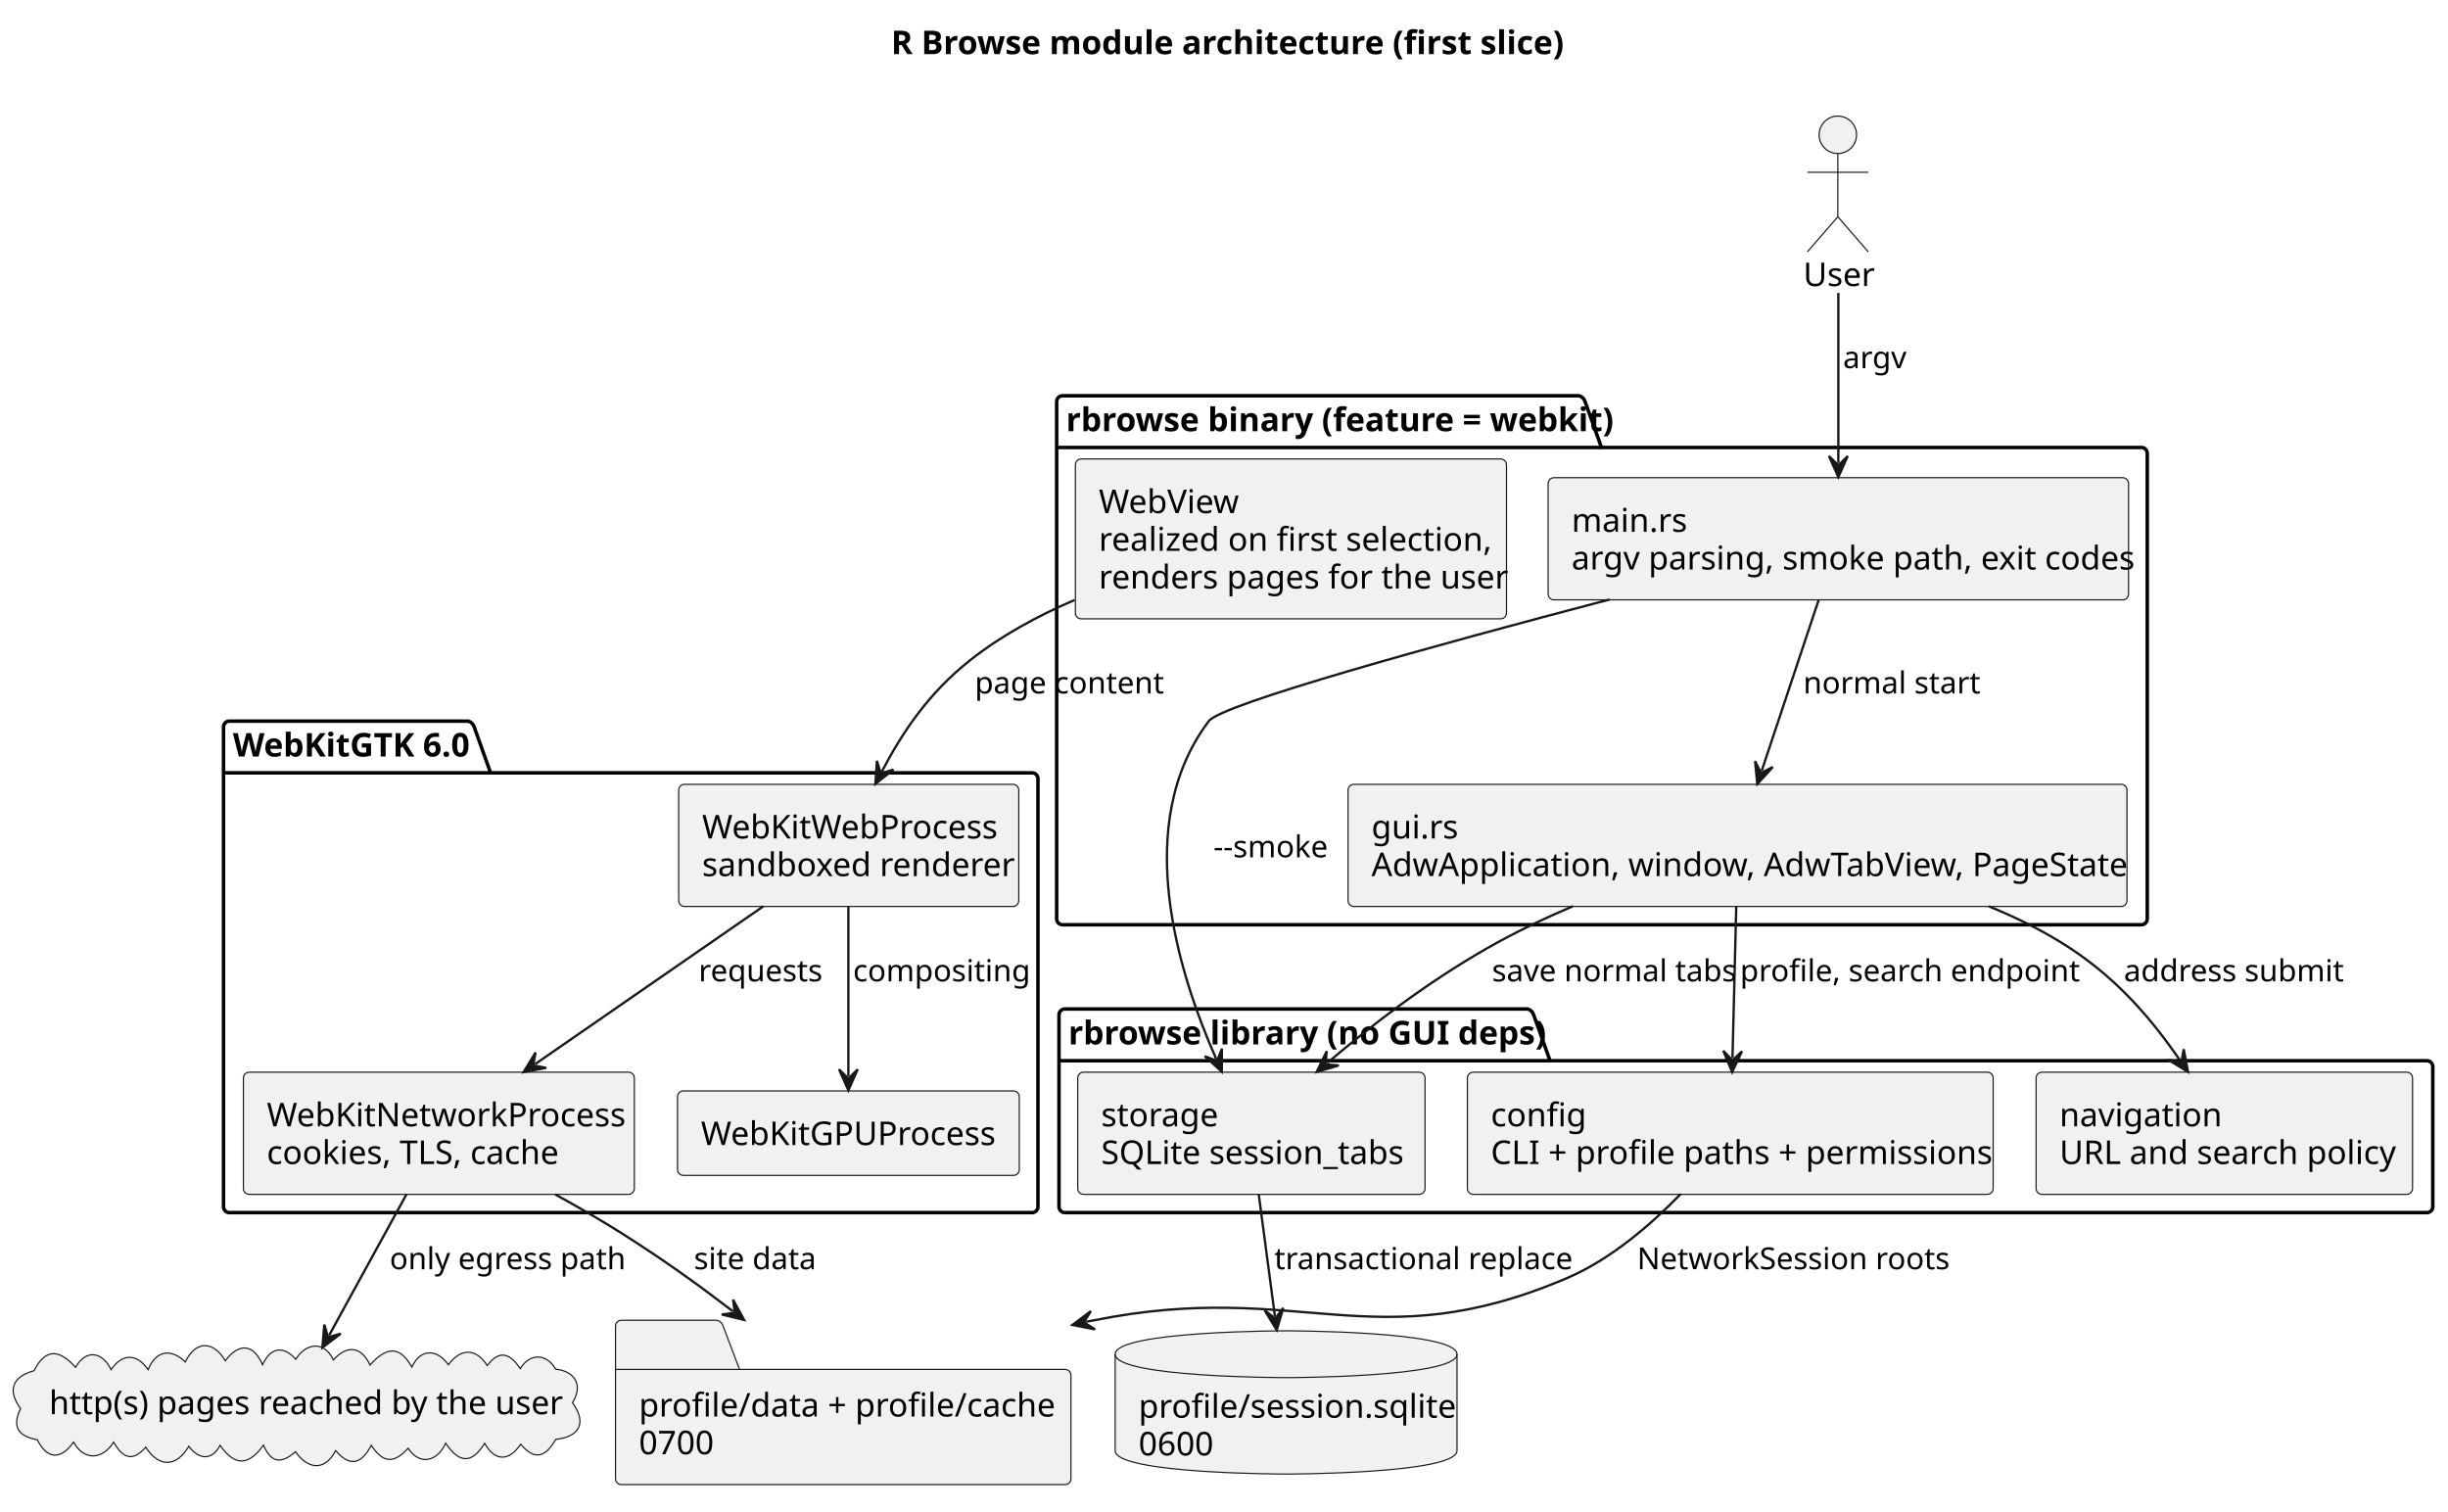
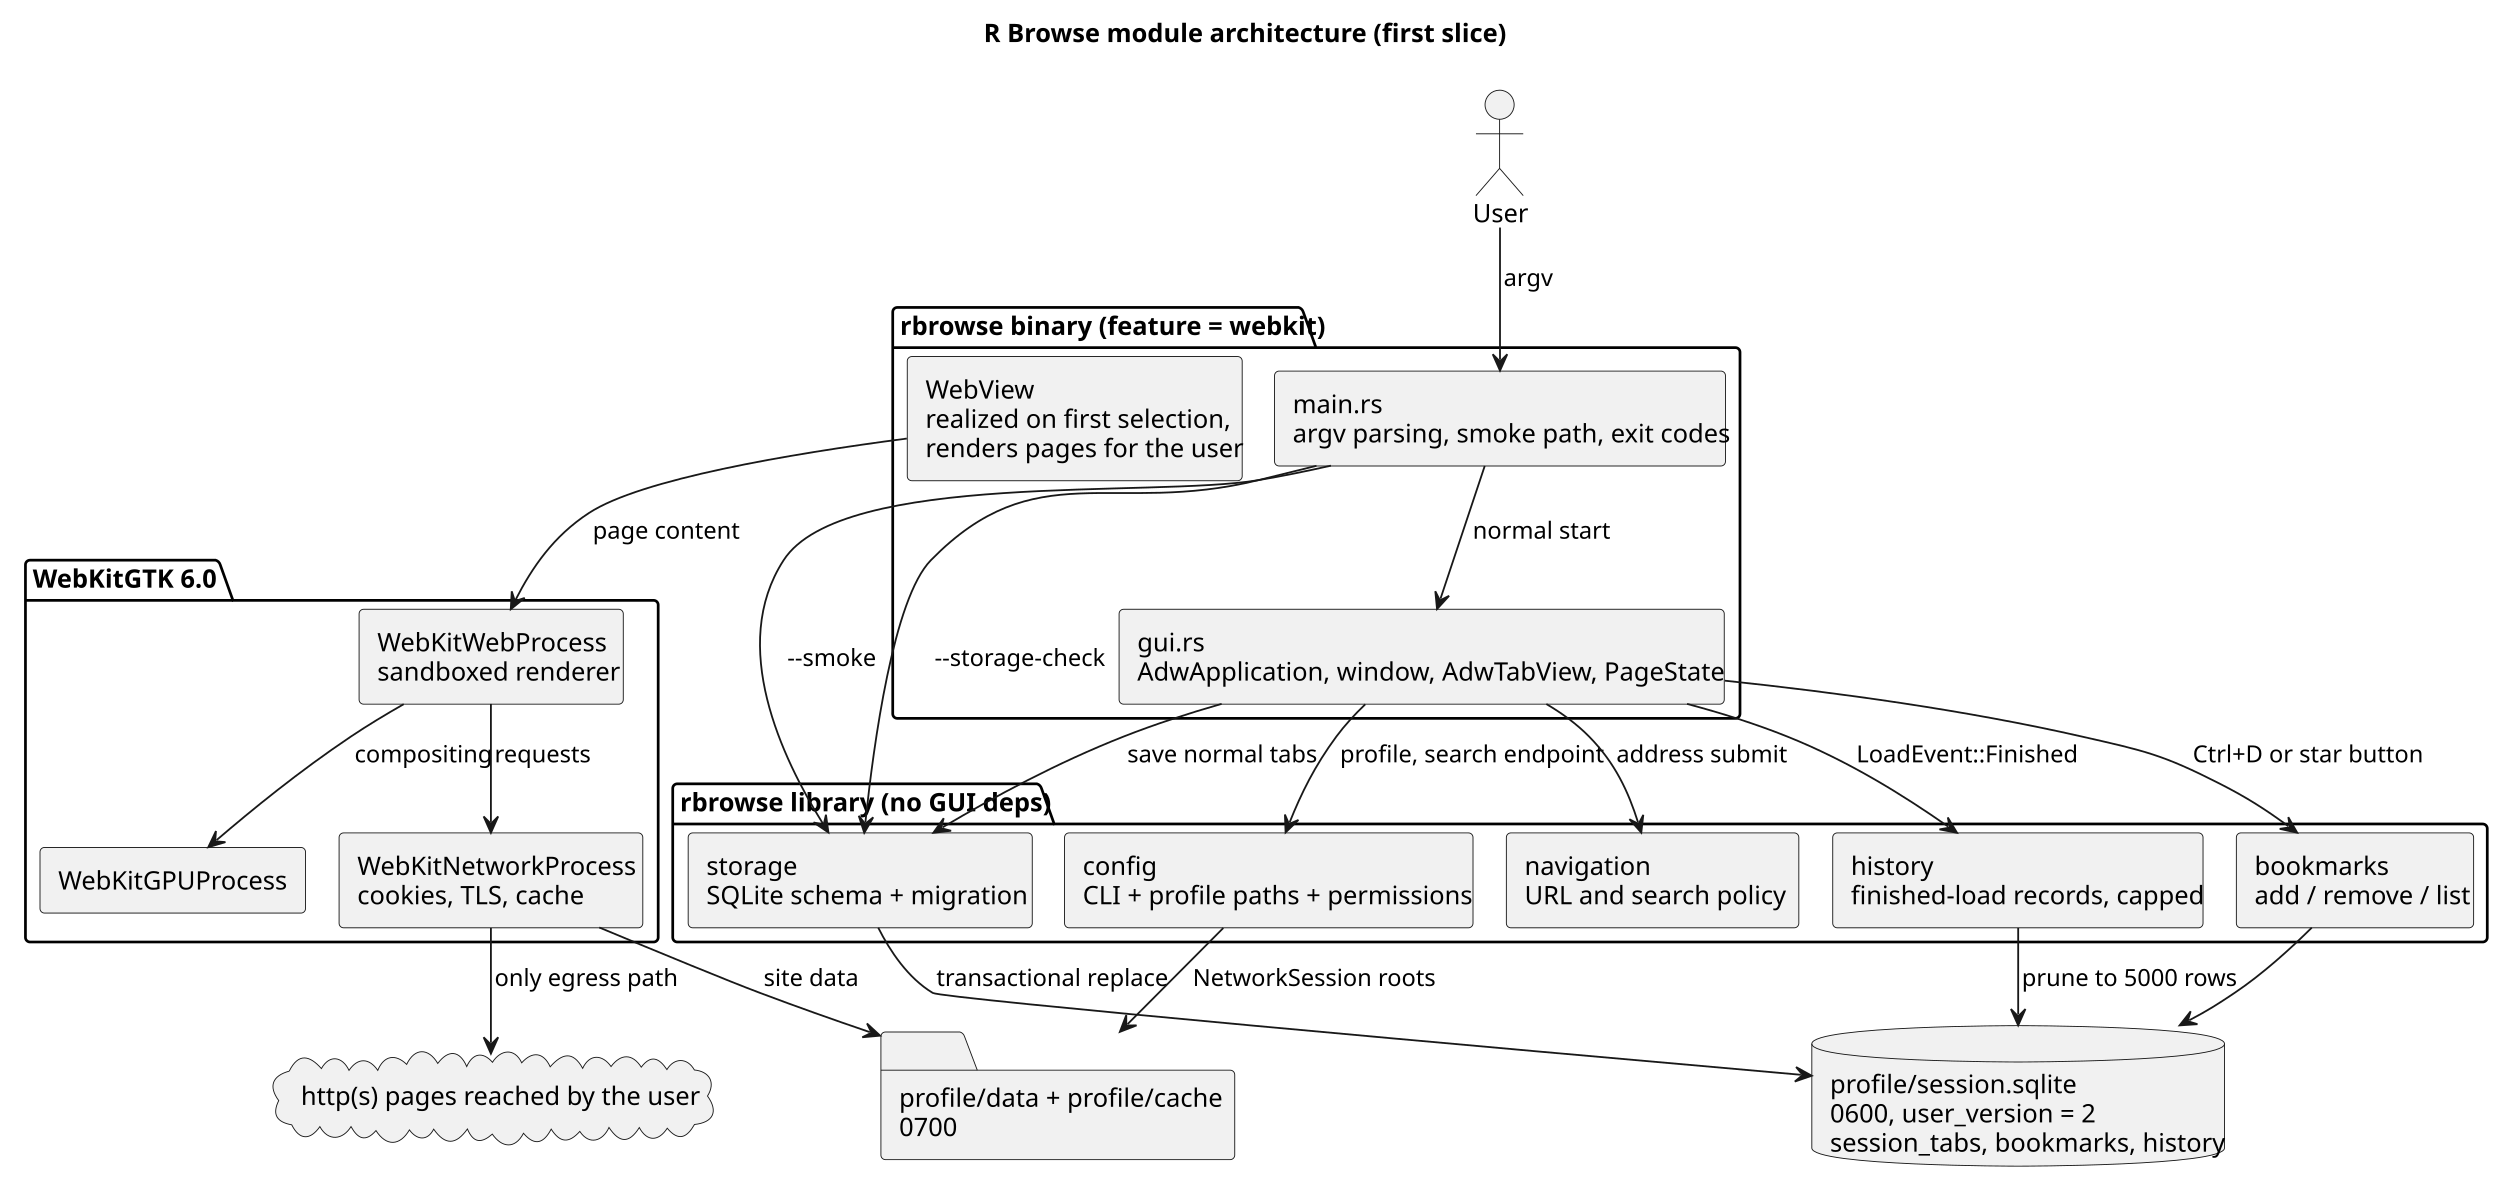
- <svg xmlns="http://www.w3.org/2000/svg" contentStyleType="text/css" height="646px" preserveAspectRatio="none" style="width:1046px;height:646px;background:#FFFFFF;" version="1.1" viewBox="0 0 1046 646" width="1046px" zoomAndPan="magnify">
+ <svg xmlns="http://www.w3.org/2000/svg" contentStyleType="text/css" height="658px" preserveAspectRatio="none" style="width:1375px;height:658px;background:#FFFFFF;" version="1.1" viewBox="0 0 1375 658" width="1375px" zoomAndPan="magnify">
  <defs />
  <g>
-     <text fill="#000000" font-family="sans-serif" font-size="14" font-weight="bold" lengthAdjust="spacing" textLength="276.965" x="380.768" y="23.132">R Browse module architecture (first slice)</text>
+     <text fill="#000000" font-family="sans-serif" font-size="14" font-weight="bold" lengthAdjust="spacing" textLength="276.965" x="541.018" y="23.132">R Browse module architecture (first slice)</text>
    <g id="cluster_Shell">
-       <path d="M454,169.099 L674.782,169.099 A3.75,3.75 0 0 1 677.282,171.599 L684.282,191.197 L915,191.197 A2.5,2.5 0 0 1 917.5,193.697 L917.5,392.599 A2.5,2.5 0 0 1 915,395.099 L454,395.099 A2.5,2.5 0 0 1 451.5,392.599 L451.5,171.599 A2.5,2.5 0 0 1 454,169.099 " fill="none" style="stroke:#000000;stroke-width:1.5;" />
-       <line style="stroke:#000000;stroke-width:1.5;" x1="451.5" x2="684.282" y1="191.197" y2="191.197" />
-       <text fill="#000000" font-family="sans-serif" font-size="14" font-weight="bold" lengthAdjust="spacing" textLength="219.782" x="455.5" y="184.231">rbrowse binary (feature = webkit)</text>
+       <path d="M493.5,169.099 L714.282,169.099 A3.75,3.75 0 0 1 716.782,171.599 L723.782,191.197 L954.5,191.197 A2.5,2.5 0 0 1 957,193.697 L957,392.599 A2.5,2.5 0 0 1 954.5,395.099 L493.5,395.099 A2.5,2.5 0 0 1 491,392.599 L491,171.599 A2.5,2.5 0 0 1 493.5,169.099 " fill="none" style="stroke:#000000;stroke-width:1.5;" />
+       <line style="stroke:#000000;stroke-width:1.5;" x1="491" x2="723.782" y1="191.197" y2="191.197" />
+       <text fill="#000000" font-family="sans-serif" font-size="14" font-weight="bold" lengthAdjust="spacing" textLength="219.782" x="495" y="184.231">rbrowse binary (feature = webkit)</text>
    </g>
    <g id="cluster_Core">
-       <path d="M455,431.099 L652.813,431.099 A3.75,3.75 0 0 1 655.313,433.599 L662.313,453.197 L1037,453.197 A2.5,2.5 0 0 1 1039.5,455.697 L1039.5,515.599 A2.5,2.5 0 0 1 1037,518.099 L455,518.099 A2.5,2.5 0 0 1 452.5,515.599 L452.5,433.599 A2.5,2.5 0 0 1 455,431.099 " fill="none" style="stroke:#000000;stroke-width:1.5;" />
-       <line style="stroke:#000000;stroke-width:1.5;" x1="452.5" x2="662.313" y1="453.197" y2="453.197" />
-       <text fill="#000000" font-family="sans-serif" font-size="14" font-weight="bold" lengthAdjust="spacing" textLength="196.814" x="456.5" y="446.231">rbrowse library (no GUI deps)</text>
+       <path d="M372.5,431.099 L570.313,431.099 A3.75,3.75 0 0 1 572.813,433.599 L579.813,453.197 L1365.5,453.197 A2.5,2.5 0 0 1 1368,455.697 L1368,515.599 A2.5,2.5 0 0 1 1365.5,518.099 L372.5,518.099 A2.5,2.5 0 0 1 370,515.599 L370,433.599 A2.5,2.5 0 0 1 372.5,431.099 " fill="none" style="stroke:#000000;stroke-width:1.5;" />
+       <line style="stroke:#000000;stroke-width:1.5;" x1="370" x2="579.813" y1="453.197" y2="453.197" />
+       <text fill="#000000" font-family="sans-serif" font-size="14" font-weight="bold" lengthAdjust="spacing" textLength="196.814" x="374" y="446.231">rbrowse library (no GUI deps)</text>
    </g>
    <g id="cluster_WebKit">
-       <path d="M98,308.099 L200.117,308.099 A3.75,3.75 0 0 1 202.617,310.599 L209.617,330.197 L441,330.197 A2.5,2.5 0 0 1 443.5,332.697 L443.5,515.599 A2.5,2.5 0 0 1 441,518.099 L98,518.099 A2.5,2.5 0 0 1 95.5,515.599 L95.5,310.599 A2.5,2.5 0 0 1 98,308.099 " fill="none" style="stroke:#000000;stroke-width:1.5;" />
-       <line style="stroke:#000000;stroke-width:1.5;" x1="95.5" x2="209.617" y1="330.197" y2="330.197" />
-       <text fill="#000000" font-family="sans-serif" font-size="14" font-weight="bold" lengthAdjust="spacing" textLength="101.117" x="99.5" y="323.231">WebKitGTK 6.0</text>
+       <path d="M16.5,308.099 L118.617,308.099 A3.75,3.75 0 0 1 121.117,310.599 L128.117,330.197 L359.5,330.197 A2.5,2.5 0 0 1 362,332.697 L362,515.599 A2.5,2.5 0 0 1 359.5,518.099 L16.5,518.099 A2.5,2.5 0 0 1 14,515.599 L14,310.599 A2.5,2.5 0 0 1 16.5,308.099 " fill="none" style="stroke:#000000;stroke-width:1.5;" />
+       <line style="stroke:#000000;stroke-width:1.5;" x1="14" x2="128.117" y1="330.197" y2="330.197" />
+       <text fill="#000000" font-family="sans-serif" font-size="14" font-weight="bold" lengthAdjust="spacing" textLength="101.117" x="18" y="323.231">WebKitGTK 6.0</text>
    </g>
    <g id="elem_User">
-       <ellipse cx="785.279" cy="57.599" fill="#F1F1F1" rx="8" ry="8" style="stroke:#181818;stroke-width:0.5;" />
-       <path d="M785.279,65.599 L785.279,92.599 M772.279,73.599 L798.279,73.599 M785.279,92.599 L772.279,107.599 M785.279,92.599 L798.279,107.599 " fill="none" style="stroke:#181818;stroke-width:0.5;" />
-       <text fill="#000000" font-family="sans-serif" font-size="14" lengthAdjust="spacing" textLength="29.559" x="770.5" y="122.231">User</text>
+       <ellipse cx="824.779" cy="57.599" fill="#F1F1F1" rx="8" ry="8" style="stroke:#181818;stroke-width:0.5;" />
+       <path d="M824.779,65.599 L824.779,92.599 M811.779,73.599 L837.779,73.599 M824.779,92.599 L811.779,107.599 M824.779,92.599 L837.779,107.599 " fill="none" style="stroke:#181818;stroke-width:0.5;" />
+       <text fill="#000000" font-family="sans-serif" font-size="14" lengthAdjust="spacing" textLength="29.559" x="810" y="122.231">User</text>
    </g>
    <g id="elem_Db">
-       <path d="M476.5,578.599 C476.5,568.599 549.531,568.599 549.531,568.599 C549.531,568.599 622.562,568.599 622.562,578.599 L622.562,619.796 C622.562,629.796 549.531,629.796 549.531,629.796 C549.531,629.796 476.5,629.796 476.5,619.796 L476.5,578.599 " fill="#F1F1F1" style="stroke:#181818;stroke-width:0.5;" />
-       <path d="M476.5,578.599 C476.5,588.599 549.531,588.599 549.531,588.599 C549.531,588.599 622.562,588.599 622.562,578.599 " fill="none" style="stroke:#181818;stroke-width:0.5;" />
-       <text fill="#000000" font-family="sans-serif" font-size="14" lengthAdjust="spacing" textLength="126.061" x="486.5" y="605.731">profile/session.sqlite</text>
-       <text fill="#000000" font-family="sans-serif" font-size="14" lengthAdjust="spacing" textLength="31.145" x="486.5" y="621.829">0600</text>
+       <path d="M996.5,574.099 C996.5,564.099 1109.989,564.099 1109.989,564.099 C1109.989,564.099 1223.478,564.099 1223.478,574.099 L1223.478,631.394 C1223.478,641.394 1109.989,641.394 1109.989,641.394 C1109.989,641.394 996.5,641.394 996.5,631.394 L996.5,574.099 " fill="#F1F1F1" style="stroke:#181818;stroke-width:0.5;" />
+       <path d="M996.5,574.099 C996.5,584.099 1109.989,584.099 1109.989,584.099 C1109.989,584.099 1223.478,584.099 1223.478,574.099 " fill="none" style="stroke:#181818;stroke-width:0.5;" />
+       <text fill="#000000" font-family="sans-serif" font-size="14" lengthAdjust="spacing" textLength="126.061" x="1006.5" y="601.231">profile/session.sqlite</text>
+       <text fill="#000000" font-family="sans-serif" font-size="14" lengthAdjust="spacing" textLength="142.816" x="1006.5" y="617.329">0600, user_version = 2</text>
+       <text fill="#000000" font-family="sans-serif" font-size="14" lengthAdjust="spacing" textLength="206.978" x="1006.5" y="633.428">session_tabs, bookmarks, history</text>
    </g>
    <g id="elem_WebsiteData">
-       <path d="M265.5,564.099 L306.5,564.099 A3.75,3.75 0 0 1 309,566.599 L316,585.099 L455.103,585.099 A2.5,2.5 0 0 1 457.603,587.599 L457.603,631.796 A2.5,2.5 0 0 1 455.103,634.296 L265.5,634.296 A2.5,2.5 0 0 1 263,631.796 L263,566.599 A2.5,2.5 0 0 1 265.5,564.099 " fill="#F1F1F1" style="stroke:#181818;stroke-width:0.5;" />
-       <line style="stroke:#181818;stroke-width:0.5;" x1="263" x2="316" y1="585.099" y2="585.099" />
-       <text fill="#000000" font-family="sans-serif" font-size="14" lengthAdjust="spacing" textLength="164.602" x="273" y="605.231">profile/data + profile/cache</text>
-       <text fill="#000000" font-family="sans-serif" font-size="14" lengthAdjust="spacing" textLength="31.145" x="273" y="621.329">0700</text>
+       <path d="M487,567.599 L528,567.599 A3.75,3.75 0 0 1 530.5,570.099 L537.5,588.599 L676.602,588.599 A2.5,2.5 0 0 1 679.102,591.099 L679.102,635.296 A2.5,2.5 0 0 1 676.602,637.796 L487,637.796 A2.5,2.5 0 0 1 484.5,635.296 L484.5,570.099 A2.5,2.5 0 0 1 487,567.599 " fill="#F1F1F1" style="stroke:#181818;stroke-width:0.5;" />
+       <line style="stroke:#181818;stroke-width:0.5;" x1="484.5" x2="537.5" y1="588.599" y2="588.599" />
+       <text fill="#000000" font-family="sans-serif" font-size="14" lengthAdjust="spacing" textLength="164.602" x="494.5" y="608.731">profile/data + profile/cache</text>
+       <text fill="#000000" font-family="sans-serif" font-size="14" lengthAdjust="spacing" textLength="31.145" x="494.5" y="624.829">0700</text>
    </g>
    <g id="elem_Pages">
-       <path d="M14.569,585.628 C19.667,575.445 25.774,576.903 32.271,584.212 C36.816,576.133 43.916,577.694 47.459,585.189 C52.277,578.145 58.467,578.188 63.274,585.202 C66.597,577.101 72.901,575.838 79.166,581.902 C83.647,572.538 91.233,572.879 96.267,581.373 C102.028,573.731 108.245,573.968 112.197,583.091 C115.458,575.864 120.891,574.573 126.37,580.747 C130.655,573.907 138.436,572.497 142.45,581.031 C148.208,574.556 154.395,575.113 158.11,583.225 C164.478,576.081 170.419,574.073 175.971,584.075 C179.761,575.959 186.853,576.358 191.581,583.09 C196.867,576.048 203.217,575.744 208.201,583.431 C213.642,576.235 218.126,578.535 222.307,584.755 C226.355,578.081 233.567,578.123 237.413,584.98 C245.795,585.826 249.238,591.931 244.623,599.315 C250.824,607.923 247.72,613.885 237.466,614.971 C233.272,622.271 228.714,624.451 222.486,617.042 C217.746,624.273 211.484,624.673 207.107,616.674 C201.41,625.765 196.084,625.056 190.444,616.62 C187.153,623.938 179.745,626.783 174.39,618.784 C168.332,625.497 163.569,625.131 158.654,617.528 C154.619,625.221 149.71,627.193 143.423,619.803 C138.678,628.815 131.461,627.685 126.267,620.273 C120.278,625.472 115.881,625.256 112.577,617.447 C106.26,626.264 100.436,626.622 94.023,617.547 C90.439,624.477 84.627,623.385 80.677,617.941 C75.423,626.903 67.927,627.134 62.29,618.337 C56.468,624.96 52.274,622.764 48.558,616.152 C43.979,623.521 36.013,624.461 31.428,616.158 C26.128,623.702 20.222,623.756 15.958,615.164 C7.95,613.71 4.928,609.66 8.797,601.828 C2.99,593.917 5.322,588.177 14.569,585.628 " fill="#F1F1F1" style="stroke:#181818;stroke-width:0.5;" />
-       <text fill="#000000" font-family="sans-serif" font-size="14" lengthAdjust="spacing" textLength="209.344" x="21" y="604.231">http(s) pages reached by the user</text>
+       <path d="M159.069,589.128 C164.167,578.945 170.274,580.403 176.771,587.712 C181.316,579.633 188.416,581.194 191.959,588.689 C196.777,581.645 202.967,581.688 207.774,588.702 C211.097,580.601 217.401,579.338 223.666,585.402 C228.147,576.038 235.733,576.379 240.767,584.873 C246.528,577.231 252.745,577.468 256.697,586.591 C259.958,579.364 265.391,578.073 270.87,584.247 C275.155,577.407 282.936,575.997 286.95,584.531 C292.708,578.056 298.895,578.613 302.61,586.725 C308.978,579.581 314.92,577.573 320.471,587.575 C324.261,579.459 331.353,579.858 336.081,586.59 C341.367,579.548 347.717,579.244 352.701,586.931 C358.142,579.735 362.626,582.035 366.807,588.255 C370.855,581.581 378.067,581.623 381.913,588.48 C390.295,589.326 393.738,595.431 389.123,602.815 C395.324,611.423 392.22,617.385 381.966,618.471 C377.772,625.771 373.214,627.951 366.986,620.542 C362.246,627.773 355.984,628.173 351.608,620.174 C345.91,629.265 340.584,628.556 334.944,620.12 C331.653,627.438 324.245,630.283 318.89,622.284 C312.832,628.997 308.069,628.631 303.154,621.028 C299.118,628.721 294.21,630.693 287.923,623.303 C283.178,632.315 275.961,631.185 270.767,623.773 C264.778,628.972 260.381,628.756 257.077,620.947 C250.76,629.764 244.936,630.122 238.523,621.047 C234.939,627.977 229.127,626.885 225.177,621.441 C219.923,630.403 212.428,630.634 206.79,621.837 C200.968,628.46 196.774,626.264 193.058,619.652 C188.479,627.021 180.513,627.961 175.928,619.658 C170.628,627.202 164.722,627.256 160.458,618.664 C152.451,617.21 149.428,613.16 153.297,605.328 C147.49,597.417 149.822,591.677 159.069,589.128 " fill="#F1F1F1" style="stroke:#181818;stroke-width:0.5;" />
+       <text fill="#000000" font-family="sans-serif" font-size="14" lengthAdjust="spacing" textLength="209.344" x="165.5" y="607.731">http(s) pages reached by the user</text>
    </g>
    <g id="elem_Main">
-       <rect fill="#F1F1F1" height="52.197" rx="2.5" ry="2.5" style="stroke:#181818;stroke-width:0.5;" width="248.006" x="661.5" y="204.099" />
-       <text fill="#000000" font-family="sans-serif" font-size="14" lengthAdjust="spacing" textLength="45.897" x="671.5" y="227.231">main.rs</text>
-       <text fill="#000000" font-family="sans-serif" font-size="14" lengthAdjust="spacing" textLength="228.006" x="671.5" y="243.329">argv parsing, smoke path, exit codes</text>
+       <rect fill="#F1F1F1" height="52.197" rx="2.5" ry="2.5" style="stroke:#181818;stroke-width:0.5;" width="248.006" x="701" y="204.099" />
+       <text fill="#000000" font-family="sans-serif" font-size="14" lengthAdjust="spacing" textLength="45.897" x="711" y="227.231">main.rs</text>
+       <text fill="#000000" font-family="sans-serif" font-size="14" lengthAdjust="spacing" textLength="228.006" x="711" y="243.329">argv parsing, smoke path, exit codes</text>
    </g>
    <g id="elem_Gui">
-       <rect fill="#F1F1F1" height="52.197" rx="2.5" ry="2.5" style="stroke:#181818;stroke-width:0.5;" width="332.84" x="576" y="335.099" />
-       <text fill="#000000" font-family="sans-serif" font-size="14" lengthAdjust="spacing" textLength="34.234" x="586" y="358.231">gui.rs</text>
-       <text fill="#000000" font-family="sans-serif" font-size="14" lengthAdjust="spacing" textLength="312.84" x="586" y="374.329">AdwApplication, window, AdwTabView, PageState</text>
+       <rect fill="#F1F1F1" height="52.197" rx="2.5" ry="2.5" style="stroke:#181818;stroke-width:0.5;" width="332.84" x="615.5" y="335.099" />
+       <text fill="#000000" font-family="sans-serif" font-size="14" lengthAdjust="spacing" textLength="34.234" x="625.5" y="358.231">gui.rs</text>
+       <text fill="#000000" font-family="sans-serif" font-size="14" lengthAdjust="spacing" textLength="312.84" x="625.5" y="374.329">AdwApplication, window, AdwTabView, PageState</text>
    </g>
    <g id="elem_WebView">
-       <rect fill="#F1F1F1" height="68.296" rx="2.5" ry="2.5" style="stroke:#181818;stroke-width:0.5;" width="184.206" x="459.5" y="196.099" />
-       <text fill="#000000" font-family="sans-serif" font-size="14" lengthAdjust="spacing" textLength="59.131" x="469.5" y="219.231">WebView</text>
-       <text fill="#000000" font-family="sans-serif" font-size="14" lengthAdjust="spacing" textLength="157.965" x="469.5" y="235.329">realized on first selection,</text>
-       <text fill="#000000" font-family="sans-serif" font-size="14" lengthAdjust="spacing" textLength="164.206" x="469.5" y="251.428">renders pages for the user</text>
+       <rect fill="#F1F1F1" height="68.296" rx="2.5" ry="2.5" style="stroke:#181818;stroke-width:0.5;" width="184.206" x="499" y="196.099" />
+       <text fill="#000000" font-family="sans-serif" font-size="14" lengthAdjust="spacing" textLength="59.131" x="509" y="219.231">WebView</text>
+       <text fill="#000000" font-family="sans-serif" font-size="14" lengthAdjust="spacing" textLength="157.965" x="509" y="235.329">realized on first selection,</text>
+       <text fill="#000000" font-family="sans-serif" font-size="14" lengthAdjust="spacing" textLength="164.206" x="509" y="251.428">renders pages for the user</text>
    </g>
    <g id="elem_Config">
-       <rect fill="#F1F1F1" height="52.197" rx="2.5" ry="2.5" style="stroke:#181818;stroke-width:0.5;" width="224.654" x="627" y="458.099" />
-       <text fill="#000000" font-family="sans-serif" font-size="14" lengthAdjust="spacing" textLength="37.358" x="637" y="481.231">config</text>
-       <text fill="#000000" font-family="sans-serif" font-size="14" lengthAdjust="spacing" textLength="204.654" x="637" y="497.329">CLI + profile paths + permissions</text>
+       <rect fill="#F1F1F1" height="52.197" rx="2.5" ry="2.5" style="stroke:#181818;stroke-width:0.5;" width="224.654" x="585.5" y="458.099" />
+       <text fill="#000000" font-family="sans-serif" font-size="14" lengthAdjust="spacing" textLength="37.358" x="595.5" y="481.231">config</text>
+       <text fill="#000000" font-family="sans-serif" font-size="14" lengthAdjust="spacing" textLength="204.654" x="595.5" y="497.329">CLI + profile paths + permissions</text>
    </g>
    <g id="elem_Navigation">
-       <rect fill="#F1F1F1" height="52.197" rx="2.5" ry="2.5" style="stroke:#181818;stroke-width:0.5;" width="160.848" x="870" y="458.099" />
-       <text fill="#000000" font-family="sans-serif" font-size="14" lengthAdjust="spacing" textLength="63.827" x="880" y="481.231">navigation</text>
-       <text fill="#000000" font-family="sans-serif" font-size="14" lengthAdjust="spacing" textLength="140.848" x="880" y="497.329">URL and search policy</text>
+       <rect fill="#F1F1F1" height="52.197" rx="2.5" ry="2.5" style="stroke:#181818;stroke-width:0.5;" width="160.848" x="828.5" y="458.099" />
+       <text fill="#000000" font-family="sans-serif" font-size="14" lengthAdjust="spacing" textLength="63.827" x="838.5" y="481.231">navigation</text>
+       <text fill="#000000" font-family="sans-serif" font-size="14" lengthAdjust="spacing" textLength="140.848" x="838.5" y="497.329">URL and search policy</text>
    </g>
    <g id="elem_Storage">
-       <rect fill="#F1F1F1" height="52.197" rx="2.5" ry="2.5" style="stroke:#181818;stroke-width:0.5;" width="148.406" x="460.5" y="458.099" />
-       <text fill="#000000" font-family="sans-serif" font-size="14" lengthAdjust="spacing" textLength="46.696" x="470.5" y="481.231">storage</text>
-       <text fill="#000000" font-family="sans-serif" font-size="14" lengthAdjust="spacing" textLength="128.406" x="470.5" y="497.329">SQLite session_tabs</text>
+       <rect fill="#F1F1F1" height="52.197" rx="2.5" ry="2.5" style="stroke:#181818;stroke-width:0.5;" width="189.244" x="378.5" y="458.099" />
+       <text fill="#000000" font-family="sans-serif" font-size="14" lengthAdjust="spacing" textLength="46.696" x="388.5" y="481.231">storage</text>
+       <text fill="#000000" font-family="sans-serif" font-size="14" lengthAdjust="spacing" textLength="169.244" x="388.5" y="497.329">SQLite schema + migration</text>
+     </g>
+     <g id="elem_Bookmarks">
+       <rect fill="#F1F1F1" height="52.197" rx="2.5" ry="2.5" style="stroke:#181818;stroke-width:0.5;" width="130.489" x="1230" y="458.099" />
+       <text fill="#000000" font-family="sans-serif" font-size="14" lengthAdjust="spacing" textLength="68.469" x="1240" y="481.231">bookmarks</text>
+       <text fill="#000000" font-family="sans-serif" font-size="14" lengthAdjust="spacing" textLength="110.489" x="1240" y="497.329">add / remove / list</text>
+     </g>
+     <g id="elem_History">
+       <rect fill="#F1F1F1" height="52.197" rx="2.5" ry="2.5" style="stroke:#181818;stroke-width:0.5;" width="203.668" x="1008" y="458.099" />
+       <text fill="#000000" font-family="sans-serif" font-size="14" lengthAdjust="spacing" textLength="41.234" x="1018" y="481.231">history</text>
+       <text fill="#000000" font-family="sans-serif" font-size="14" lengthAdjust="spacing" textLength="183.668" x="1018" y="497.329">finished-load records, capped</text>
    </g>
    <g id="elem_WebProc">
-       <rect fill="#F1F1F1" height="52.197" rx="2.5" ry="2.5" style="stroke:#181818;stroke-width:0.5;" width="145.31" x="290" y="335.099" />
-       <text fill="#000000" font-family="sans-serif" font-size="14" lengthAdjust="spacing" textLength="124.482" x="300" y="358.231">WebKitWebProcess</text>
-       <text fill="#000000" font-family="sans-serif" font-size="14" lengthAdjust="spacing" textLength="125.31" x="300" y="374.329">sandboxed renderer</text>
+       <rect fill="#F1F1F1" height="52.197" rx="2.5" ry="2.5" style="stroke:#181818;stroke-width:0.5;" width="145.31" x="197.5" y="335.099" />
+       <text fill="#000000" font-family="sans-serif" font-size="14" lengthAdjust="spacing" textLength="124.482" x="207.5" y="358.231">WebKitWebProcess</text>
+       <text fill="#000000" font-family="sans-serif" font-size="14" lengthAdjust="spacing" textLength="125.31" x="207.5" y="374.329">sandboxed renderer</text>
    </g>
    <g id="elem_NetProc">
-       <rect fill="#F1F1F1" height="52.197" rx="2.5" ry="2.5" style="stroke:#181818;stroke-width:0.5;" width="167.041" x="104" y="458.099" />
-       <text fill="#000000" font-family="sans-serif" font-size="14" lengthAdjust="spacing" textLength="147.041" x="114" y="481.231">WebKitNetworkProcess</text>
-       <text fill="#000000" font-family="sans-serif" font-size="14" lengthAdjust="spacing" textLength="126.061" x="114" y="497.329">cookies, TLS, cache</text>
+       <rect fill="#F1F1F1" height="52.197" rx="2.5" ry="2.5" style="stroke:#181818;stroke-width:0.5;" width="167.041" x="186.5" y="458.099" />
+       <text fill="#000000" font-family="sans-serif" font-size="14" lengthAdjust="spacing" textLength="147.041" x="196.5" y="481.231">WebKitNetworkProcess</text>
+       <text fill="#000000" font-family="sans-serif" font-size="14" lengthAdjust="spacing" textLength="126.061" x="196.5" y="497.329">cookies, TLS, cache</text>
    </g>
    <g id="elem_GPUProc">
-       <rect fill="#F1F1F1" height="36.099" rx="2.5" ry="2.5" style="stroke:#181818;stroke-width:0.5;" width="146.034" x="289.5" y="466.099" />
-       <text fill="#000000" font-family="sans-serif" font-size="14" lengthAdjust="spacing" textLength="126.034" x="299.5" y="489.231">WebKitGPUProcess</text>
+       <rect fill="#F1F1F1" height="36.099" rx="2.5" ry="2.5" style="stroke:#181818;stroke-width:0.5;" width="146.034" x="22" y="466.099" />
+       <text fill="#000000" font-family="sans-serif" font-size="14" lengthAdjust="spacing" textLength="126.034" x="32" y="489.231">WebKitGPUProcess</text>
    </g>
-     <polygon fill="#181818" points="785.5,203.85,789.5,194.85,785.5,198.85,781.5,194.85,785.5,203.85" style="stroke:#181818;stroke-width:1.0;" />
-     <path d="M785.5,125.145 C785.5,149.949 785.5,175.946 785.5,197.85 " fill="none" style="stroke:#181818;stroke-width:1.0;" />
-     <text fill="#000000" font-family="sans-serif" font-size="13" lengthAdjust="spacing" textLength="25.289" x="787.5" y="157.292">argv</text>
-     <polygon fill="#181818" points="750.872,334.983,757.513,327.71,752.453,330.24,749.923,325.18,750.872,334.983" style="stroke:#181818;stroke-width:1.0;" />
-     <path d="M777.107,256.277 C769.53,279.007 760.339,306.581 752.769,329.291 " fill="none" style="stroke:#181818;stroke-width:1.0;" />
-     <text fill="#000000" font-family="sans-serif" font-size="13" lengthAdjust="spacing" textLength="68.631" x="770.5" y="296.293">normal start</text>
-     <polygon fill="#181818" points="522.067,457.899,522.107,448.051,520.055,453.322,514.783,451.27,522.067,457.899" style="stroke:#181818;stroke-width:1.0;" />
-     <path d="M687.781,256.128 C613.09,275.724 521.974,300.838 516.5,308.099 C483.312,352.119 503.458,415.57 519.652,452.407 " fill="none" style="stroke:#181818;stroke-width:1.0;" />
-     <text fill="#000000" font-family="sans-serif" font-size="13" lengthAdjust="spacing" textLength="46.947" x="518.5" y="366.293">--smoke</text>
-     <polygon fill="#181818" points="740.121,458.06,744.343,449.161,740.245,453.061,736.345,448.963,740.121,458.06" style="stroke:#181818;stroke-width:1.0;" />
-     <path d="M741.878,387.17 C741.364,407.937 740.784,431.304 740.269,452.061 " fill="none" style="stroke:#181818;stroke-width:1.0;" />
-     <text fill="#000000" font-family="sans-serif" font-size="13" lengthAdjust="spacing" textLength="135.142" x="743.5" y="419.293">profile, search endpoint</text>
-     <polygon fill="#181818" points="934.912,457.967,933.09,448.288,932.071,453.852,926.507,452.833,934.912,457.967" style="stroke:#181818;stroke-width:1.0;" />
-     <path d="M849.825,387.231 C862,392.196 873.844,398.097 884.5,405.099 C905.256,418.735 919.639,435.847 931.503,453.029 " fill="none" style="stroke:#181818;stroke-width:1.0;" />
-     <text fill="#000000" font-family="sans-serif" font-size="13" lengthAdjust="spacing" textLength="88.15" x="907.5" y="419.293">address submit</text>
-     <polygon fill="#181818" points="562.606,457.979,572.057,455.207,566.419,454.745,566.882,449.107,562.606,457.979" style="stroke:#181818;stroke-width:1.0;" />
-     <path d="M672.12,387.151 C659.634,392.497 646.968,398.535 635.5,405.099 C609.158,420.176 586.659,437.573 567.182,454.098 " fill="none" style="stroke:#181818;stroke-width:1.0;" />
-     <text fill="#000000" font-family="sans-serif" font-size="13" lengthAdjust="spacing" textLength="98.992" x="637.5" y="419.293">save normal tabs</text>
-     <polygon fill="#181818" points="545.542,568.28,548.323,558.832,544.884,563.323,540.392,559.885,545.542,568.28" style="stroke:#181818;stroke-width:1.0;" />
-     <path d="M537.829,510.177 C540.108,527.342 542.35,544.234 544.752,562.332 " fill="none" style="stroke:#181818;stroke-width:1.0;" />
-     <text fill="#000000" font-family="sans-serif" font-size="13" lengthAdjust="spacing" textLength="119.958" x="544.5" y="542.293">transactional replace</text>
-     <polygon fill="#181818" points="458.236,566.1,467.905,567.978,463.109,564.978,466.109,560.182,458.236,566.1" style="stroke:#181818;stroke-width:1.0;" />
-     <path d="M718.135,510.154 C705.434,523.235 688.185,538.136 669.5,546.099 C586.582,581.434 555.868,546.345 467.5,564.099 C464.442,564.713 467.196,564.037 464.083,564.754 " fill="none" style="stroke:#181818;stroke-width:1.0;" />
-     <text fill="#000000" font-family="sans-serif" font-size="13" lengthAdjust="spacing" textLength="126.439" x="699.5" y="542.293">NetworkSession roots</text>
-     <polygon fill="#181818" points="374.042,334.912,381.766,328.802,376.365,330.485,374.683,325.084,374.042,334.912" style="stroke:#181818;stroke-width:1.0;" />
-     <path d="M459.184,256.343 C443.336,263.149 427.733,271.624 414.5,282.099 C396.762,296.139 385.745,312.616 376.83,329.599 " fill="none" style="stroke:#181818;stroke-width:1.0;" />
-     <text fill="#000000" font-family="sans-serif" font-size="13" lengthAdjust="spacing" textLength="75.175" x="416.5" y="296.293">page content</text>
-     <polygon fill="#181818" points="223.714,458.06,233.391,456.231,227.826,455.216,228.842,449.651,223.714,458.06" style="stroke:#181818;stroke-width:1.0;" />
-     <path d="M326.24,387.17 C296.206,407.937 258.67,433.889 228.649,454.647 " fill="none" style="stroke:#181818;stroke-width:1.0;" />
-     <text fill="#000000" font-family="sans-serif" font-size="13" lengthAdjust="spacing" textLength="49.861" x="298.5" y="419.293">requests</text>
-     <polygon fill="#181818" points="362.5,465.863,366.5,456.863,362.5,460.863,358.5,456.863,362.5,465.863" style="stroke:#181818;stroke-width:1.0;" />
-     <path d="M362.5,387.17 C362.5,410.705 362.5,439.285 362.5,459.863 " fill="none" style="stroke:#181818;stroke-width:1.0;" />
-     <text fill="#000000" font-family="sans-serif" font-size="13" lengthAdjust="spacing" textLength="69.367" x="364.5" y="419.293">compositing</text>
-     <polygon fill="#181818" points="317.948,563.931,313.234,555.284,313.978,560.891,308.371,561.635,317.948,563.931" style="stroke:#181818;stroke-width:1.0;" />
-     <path d="M237.255,510.325 C247.425,515.901 257.937,521.98 267.5,528.099 C284.522,538.99 297.672,548.406 313.184,560.283 " fill="none" style="stroke:#181818;stroke-width:1.0;" />
-     <text fill="#000000" font-family="sans-serif" font-size="13" lengthAdjust="spacing" textLength="49.144" x="296.5" y="542.293">site data</text>
-     <polygon fill="#181818" points="137.751,575.769,145.588,569.803,140.157,571.386,138.574,565.955,137.751,575.769" style="stroke:#181818;stroke-width:1.0;" />
-     <path d="M173.74,510.177 C162.966,529.813 151.005,551.614 140.638,570.509 " fill="none" style="stroke:#181818;stroke-width:1.0;" />
-     <text fill="#000000" font-family="sans-serif" font-size="13" lengthAdjust="spacing" textLength="95.393" x="166.5" y="542.293">only egress path</text>
+     <polygon fill="#181818" points="825,203.85,829,194.85,825,198.85,821,194.85,825,203.85" style="stroke:#181818;stroke-width:1.0;" />
+     <path d="M825,125.145 C825,149.949 825,175.946 825,197.85 " fill="none" style="stroke:#181818;stroke-width:1.0;" />
+     <text fill="#000000" font-family="sans-serif" font-size="13" lengthAdjust="spacing" textLength="25.289" x="827" y="157.292">argv</text>
+     <polygon fill="#181818" points="790.372,334.983,797.013,327.71,791.953,330.24,789.423,325.18,790.372,334.983" style="stroke:#181818;stroke-width:1.0;" />
+     <path d="M816.607,256.277 C809.03,279.007 799.839,306.581 792.269,329.291 " fill="none" style="stroke:#181818;stroke-width:1.0;" />
+     <text fill="#000000" font-family="sans-serif" font-size="13" lengthAdjust="spacing" textLength="68.631" x="810" y="296.293">normal start</text>
+     <polygon fill="#181818" points="455.636,457.867,454.276,448.113,452.993,453.622,447.484,452.34,455.636,457.867" style="stroke:#181818;stroke-width:1.0;" />
+     <path d="M732.007,256.107 C718.65,259.134 705.023,261.919 692,264.099 C633.988,273.808 462.972,258.729 431,308.099 C400.599,355.043 430.075,416.803 452.465,452.773 " fill="none" style="stroke:#181818;stroke-width:1.0;" />
+     <text fill="#000000" font-family="sans-serif" font-size="13" lengthAdjust="spacing" textLength="46.947" x="433" y="366.293">--smoke</text>
+     <polygon fill="#181818" points="475.349,458.072,480.273,449.542,475.875,453.1,472.317,448.702,475.349,458.072" style="stroke:#181818;stroke-width:1.0;" />
+     <path d="M724.069,256.181 C713.245,258.859 702.395,261.538 692,264.099 C612.034,283.793 569.635,249.272 512,308.099 C491.36,329.166 480.537,408.968 475.98,452.106 " fill="none" style="stroke:#181818;stroke-width:1.0;" />
+     <text fill="#000000" font-family="sans-serif" font-size="13" lengthAdjust="spacing" textLength="90.308" x="514" y="366.293">--storage-check</text>
+     <polygon fill="#181818" points="707.068,457.844,714.135,450.984,708.932,453.204,706.711,448.002,707.068,457.844" style="stroke:#181818;stroke-width:1.0;" />
+     <path d="M750.907,387.351 C745.199,392.836 739.601,398.872 735,405.099 C723.065,421.251 715.723,436.298 709.304,452.276 " fill="none" style="stroke:#181818;stroke-width:1.0;" />
+     <text fill="#000000" font-family="sans-serif" font-size="13" lengthAdjust="spacing" textLength="135.142" x="737" y="419.293">profile, search endpoint</text>
+     <polygon fill="#181818" points="902.707,457.962,903.811,448.175,901.201,453.194,896.182,450.585,902.707,457.962" style="stroke:#181818;stroke-width:1.0;" />
+     <path d="M850.502,387.219 C859.07,392.264 867.196,398.189 874,405.099 C888.371,419.693 895.612,435.498 900.9,452.241 " fill="none" style="stroke:#181818;stroke-width:1.0;" />
+     <text fill="#000000" font-family="sans-serif" font-size="13" lengthAdjust="spacing" textLength="88.15" x="889" y="419.293">address submit</text>
+     <polygon fill="#181818" points="513.317,458.051,523.1,456.912,517.62,455.505,519.027,450.026,513.317,458.051" style="stroke:#181818;stroke-width:1.0;" />
+     <path d="M671.893,387.113 C653.653,392.35 635.118,398.361 618,405.099 C581.161,419.598 546.906,438.185 518.481,454.996 " fill="none" style="stroke:#181818;stroke-width:1.0;" />
+     <text fill="#000000" font-family="sans-serif" font-size="13" lengthAdjust="spacing" textLength="98.992" x="620" y="419.293">save normal tabs</text>
+     <polygon fill="#181818" points="1263.469,457.976,1258.575,449.429,1259.436,455.02,1253.845,455.881,1263.469,457.976" style="stroke:#181818;stroke-width:1.0;" />
+     <path d="M948.609,374.37 C1010.745,380.895 1081.574,390.664 1145,405.099 C1179.81,413.021 1189.189,414.896 1221,431.099 C1235.691,438.581 1245.941,445.126 1258.63,454.429 " fill="none" style="stroke:#181818;stroke-width:1.0;" />
+     <text fill="#000000" font-family="sans-serif" font-size="13" lengthAdjust="spacing" textLength="117.406" x="1206" y="419.293">Ctrl+D or star button</text>
+     <polygon fill="#181818" points="1076.383,458.044,1071.301,449.607,1072.286,455.178,1066.715,456.163,1076.383,458.044" style="stroke:#181818;stroke-width:1.0;" />
+     <path d="M927.867,387.145 C946.716,392.165 965.524,398.103 983,405.099 C1016.751,418.609 1046.792,437.345 1071.466,454.605 " fill="none" style="stroke:#181818;stroke-width:1.0;" />
+     <text fill="#000000" font-family="sans-serif" font-size="13" lengthAdjust="spacing" textLength="118.523" x="1021" y="419.293">LoadEvent::Finished</text>
+     <polygon fill="#181818" points="996.46,591.661,987.845,586.887,991.479,591.222,987.143,594.856,996.46,591.661" style="stroke:#181818;stroke-width:1.0;" />
+     <path d="M483.047,510.261 C489.58,523.204 499.435,537.939 513,546.099 C518.132,549.186 818.735,576.016 990.483,591.135 " fill="none" style="stroke:#181818;stroke-width:1.0;" />
+     <text fill="#000000" font-family="sans-serif" font-size="13" lengthAdjust="spacing" textLength="119.958" x="515" y="542.293">transactional replace</text>
+     <polygon fill="#181818" points="1198.772,563.964,1208.598,563.298,1203.193,561.629,1204.862,556.224,1198.772,563.964" style="stroke:#181818;stroke-width:1.0;" />
+     <path d="M1271.467,510.219 C1259.503,522.075 1244.286,535.837 1229,546.099 C1219.537,552.452 1214.536,555.638 1204.077,561.162 " fill="none" style="stroke:#181818;stroke-width:1.0;" />
+     <polygon fill="#181818" points="1110,563.973,1114,554.973,1110,558.973,1106,554.973,1110,563.973" style="stroke:#181818;stroke-width:1.0;" />
+     <path d="M1110,510.377 C1110,526.037 1110,540.437 1110,557.973 " fill="none" style="stroke:#181818;stroke-width:1.0;" />
+     <text fill="#000000" font-family="sans-serif" font-size="13" lengthAdjust="spacing" textLength="111.293" x="1112" y="542.293">prune to 5000 rows</text>
+     <polygon fill="#181818" points="615.925,567.528,625.11,563.972,619.453,563.984,619.441,558.328,615.925,567.528" style="stroke:#181818;stroke-width:1.0;" />
+     <path d="M672.83,510.377 C656.171,527.108 638.359,544.997 620.158,563.276 " fill="none" style="stroke:#181818;stroke-width:1.0;" />
+     <text fill="#000000" font-family="sans-serif" font-size="13" lengthAdjust="spacing" textLength="126.439" x="656" y="542.293">NetworkSession roots</text>
+     <polygon fill="#181818" points="280.927,335.062,288.586,328.87,283.204,330.61,281.463,325.227,280.927,335.062" style="stroke:#181818;stroke-width:1.0;" />
+     <path d="M498.753,241.199 C433.398,249.743 352.478,263.563 324,282.099 C304.399,294.857 292.66,312.118 283.659,329.719 " fill="none" style="stroke:#181818;stroke-width:1.0;" />
+     <text fill="#000000" font-family="sans-serif" font-size="13" lengthAdjust="spacing" textLength="75.175" x="326" y="296.293">page content</text>
+     <polygon fill="#181818" points="270,458.06,274,449.06,270,453.06,266,449.06,270,458.06" style="stroke:#181818;stroke-width:1.0;" />
+     <path d="M270,387.17 C270,407.937 270,431.302 270,452.06 " fill="none" style="stroke:#181818;stroke-width:1.0;" />
+     <text fill="#000000" font-family="sans-serif" font-size="13" lengthAdjust="spacing" textLength="49.861" x="272" y="419.293">requests</text>
+     <polygon fill="#181818" points="114.544,465.972,123.982,463.156,118.342,462.72,118.778,457.08,114.544,465.972" style="stroke:#181818;stroke-width:1.0;" />
+     <path d="M222.036,387.291 C212.252,392.87 202.156,398.958 193,405.099 C164.466,424.236 138.381,445.56 119.102,462.069 " fill="none" style="stroke:#181818;stroke-width:1.0;" />
+     <text fill="#000000" font-family="sans-serif" font-size="13" lengthAdjust="spacing" textLength="69.367" x="195" y="419.293">compositing</text>
+     <polygon fill="#181818" points="484.072,569.613,476.847,562.92,479.341,567.998,474.263,570.492,484.072,569.613" style="stroke:#181818;stroke-width:1.0;" />
+     <path d="M329.59,510.116 C362.892,524.007 401.02,539.734 418,546.099 C439.25,554.064 456.552,560.221 478.394,567.675 " fill="none" style="stroke:#181818;stroke-width:1.0;" />
+     <text fill="#000000" font-family="sans-serif" font-size="13" lengthAdjust="spacing" textLength="49.144" x="420" y="542.293">site data</text>
+     <polygon fill="#181818" points="270,579.51,274,570.51,270,574.51,266,570.51,270,579.51" style="stroke:#181818;stroke-width:1.0;" />
+     <path d="M270,510.377 C270,530.989 270,553.813 270,573.51 " fill="none" style="stroke:#181818;stroke-width:1.0;" />
+     <text fill="#000000" font-family="sans-serif" font-size="13" lengthAdjust="spacing" textLength="95.393" x="272" y="542.293">only egress path</text>
  </g>
</svg>
